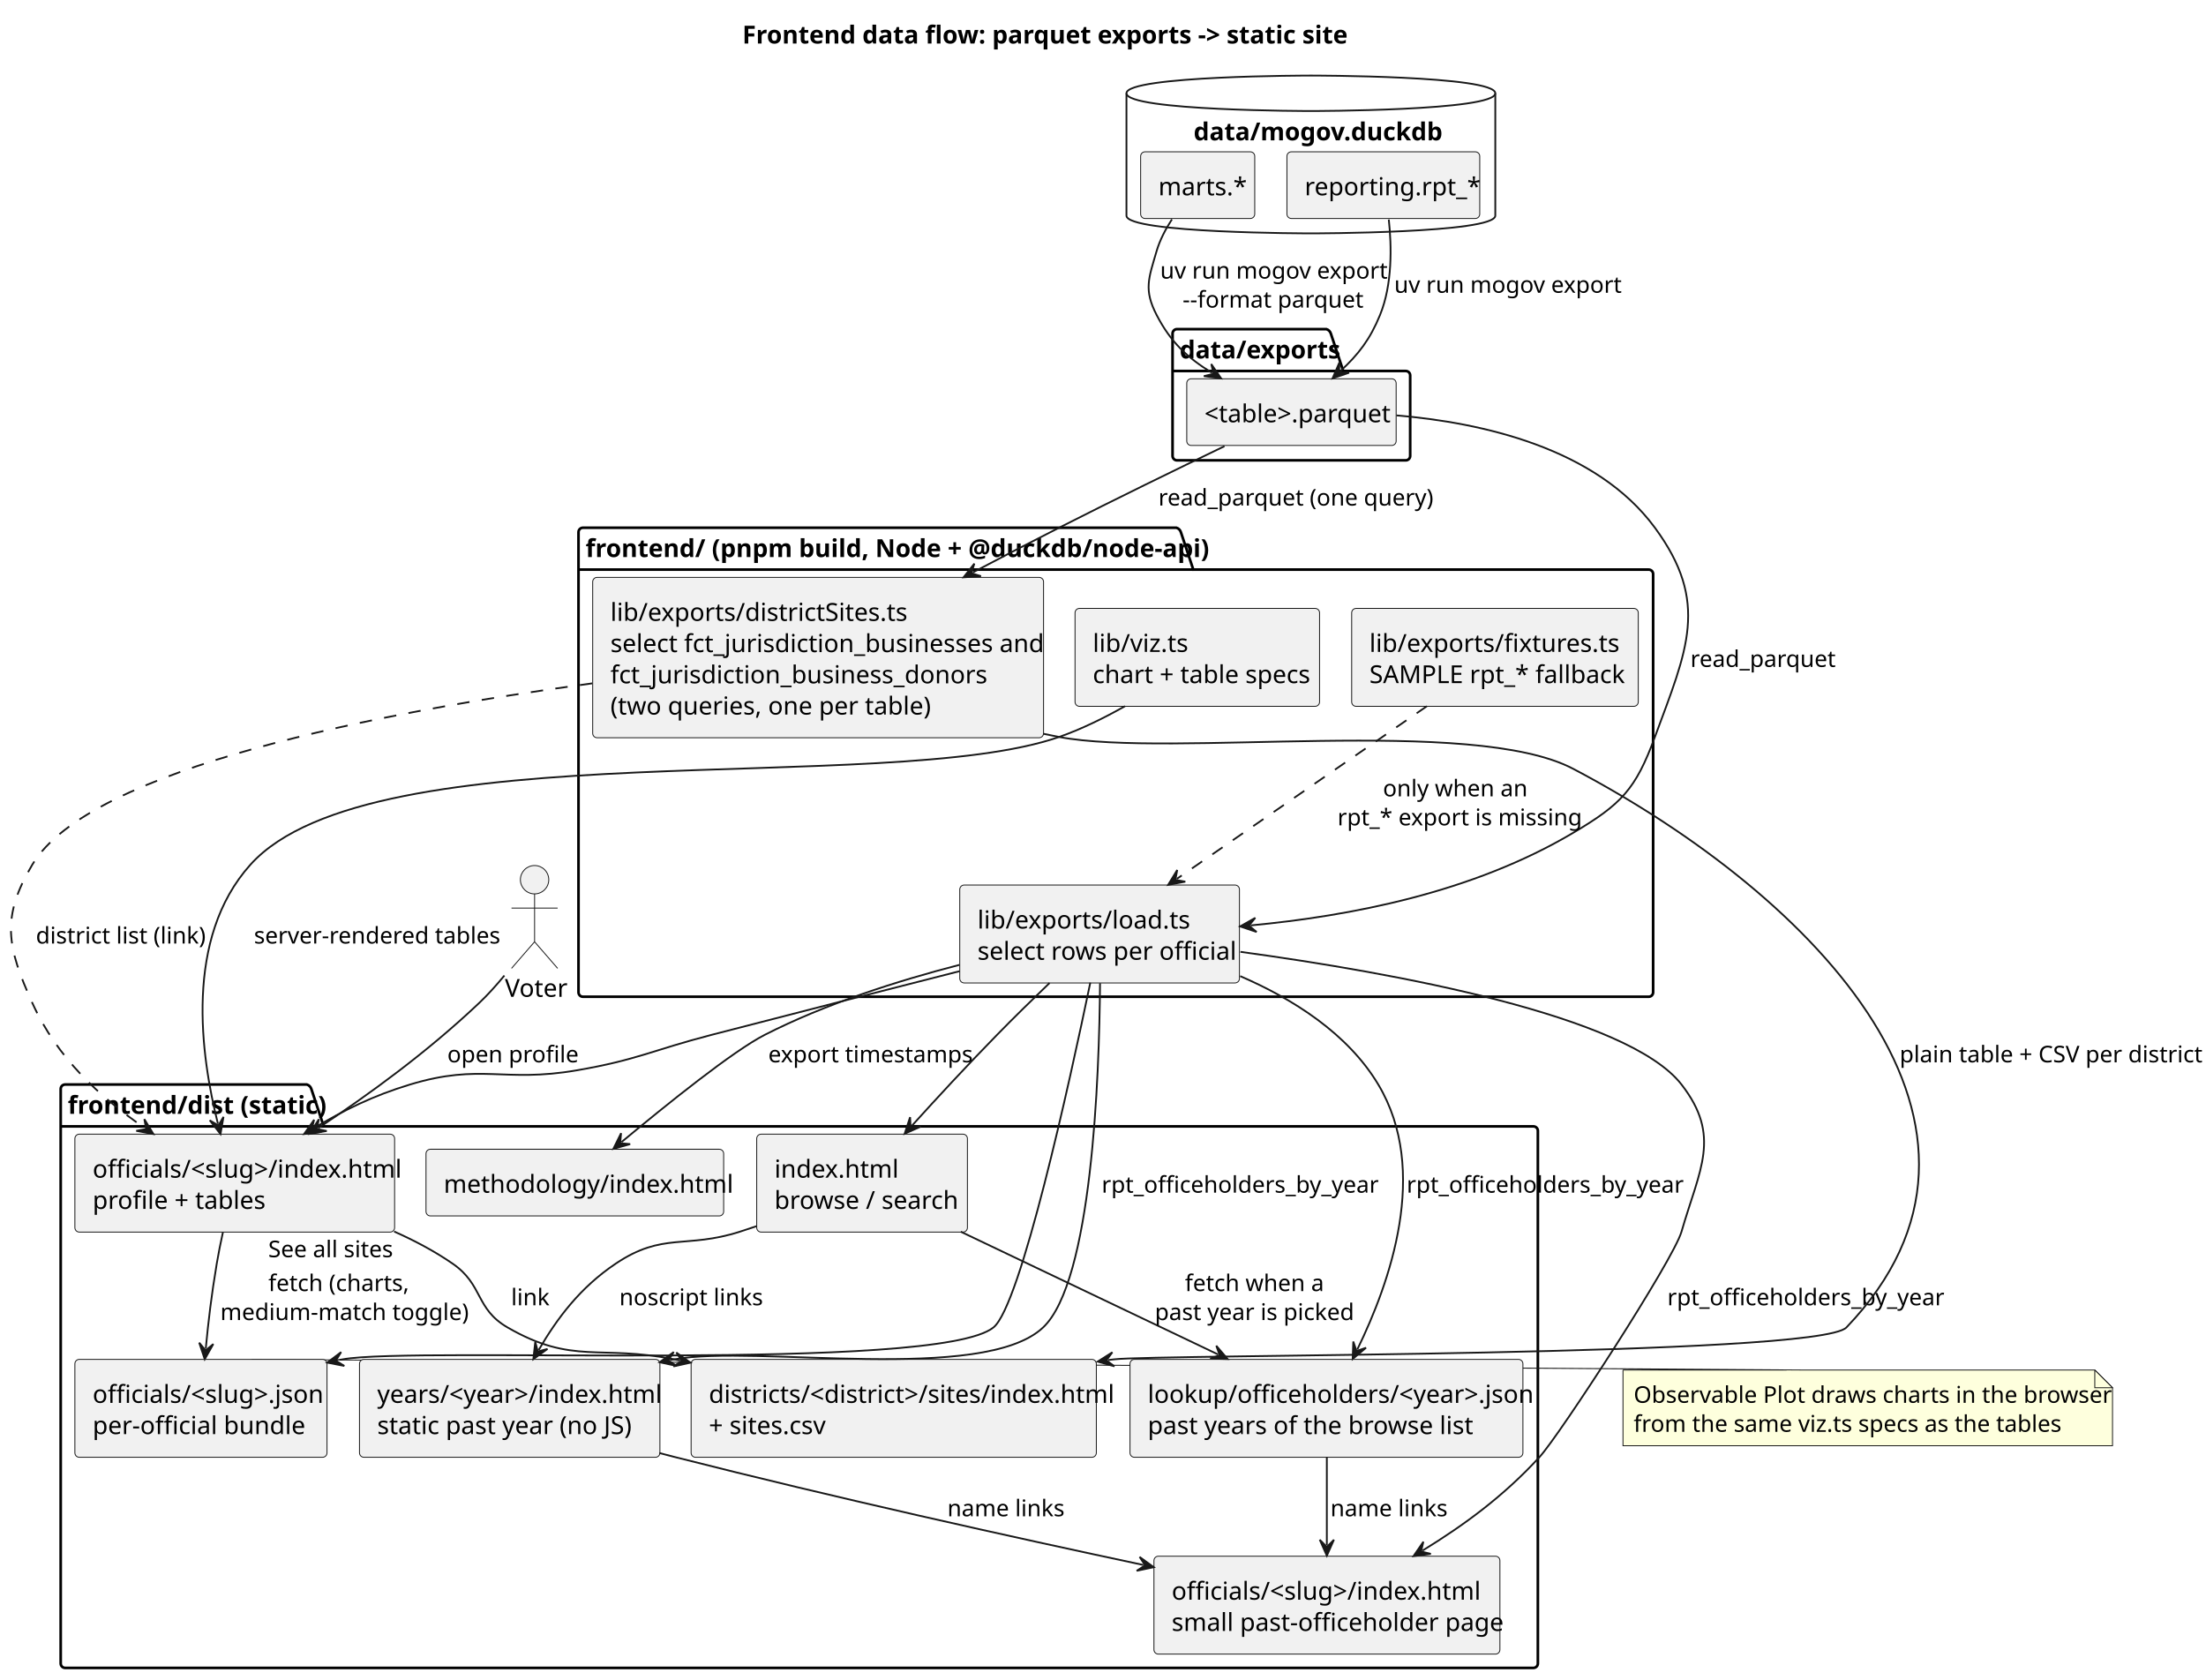
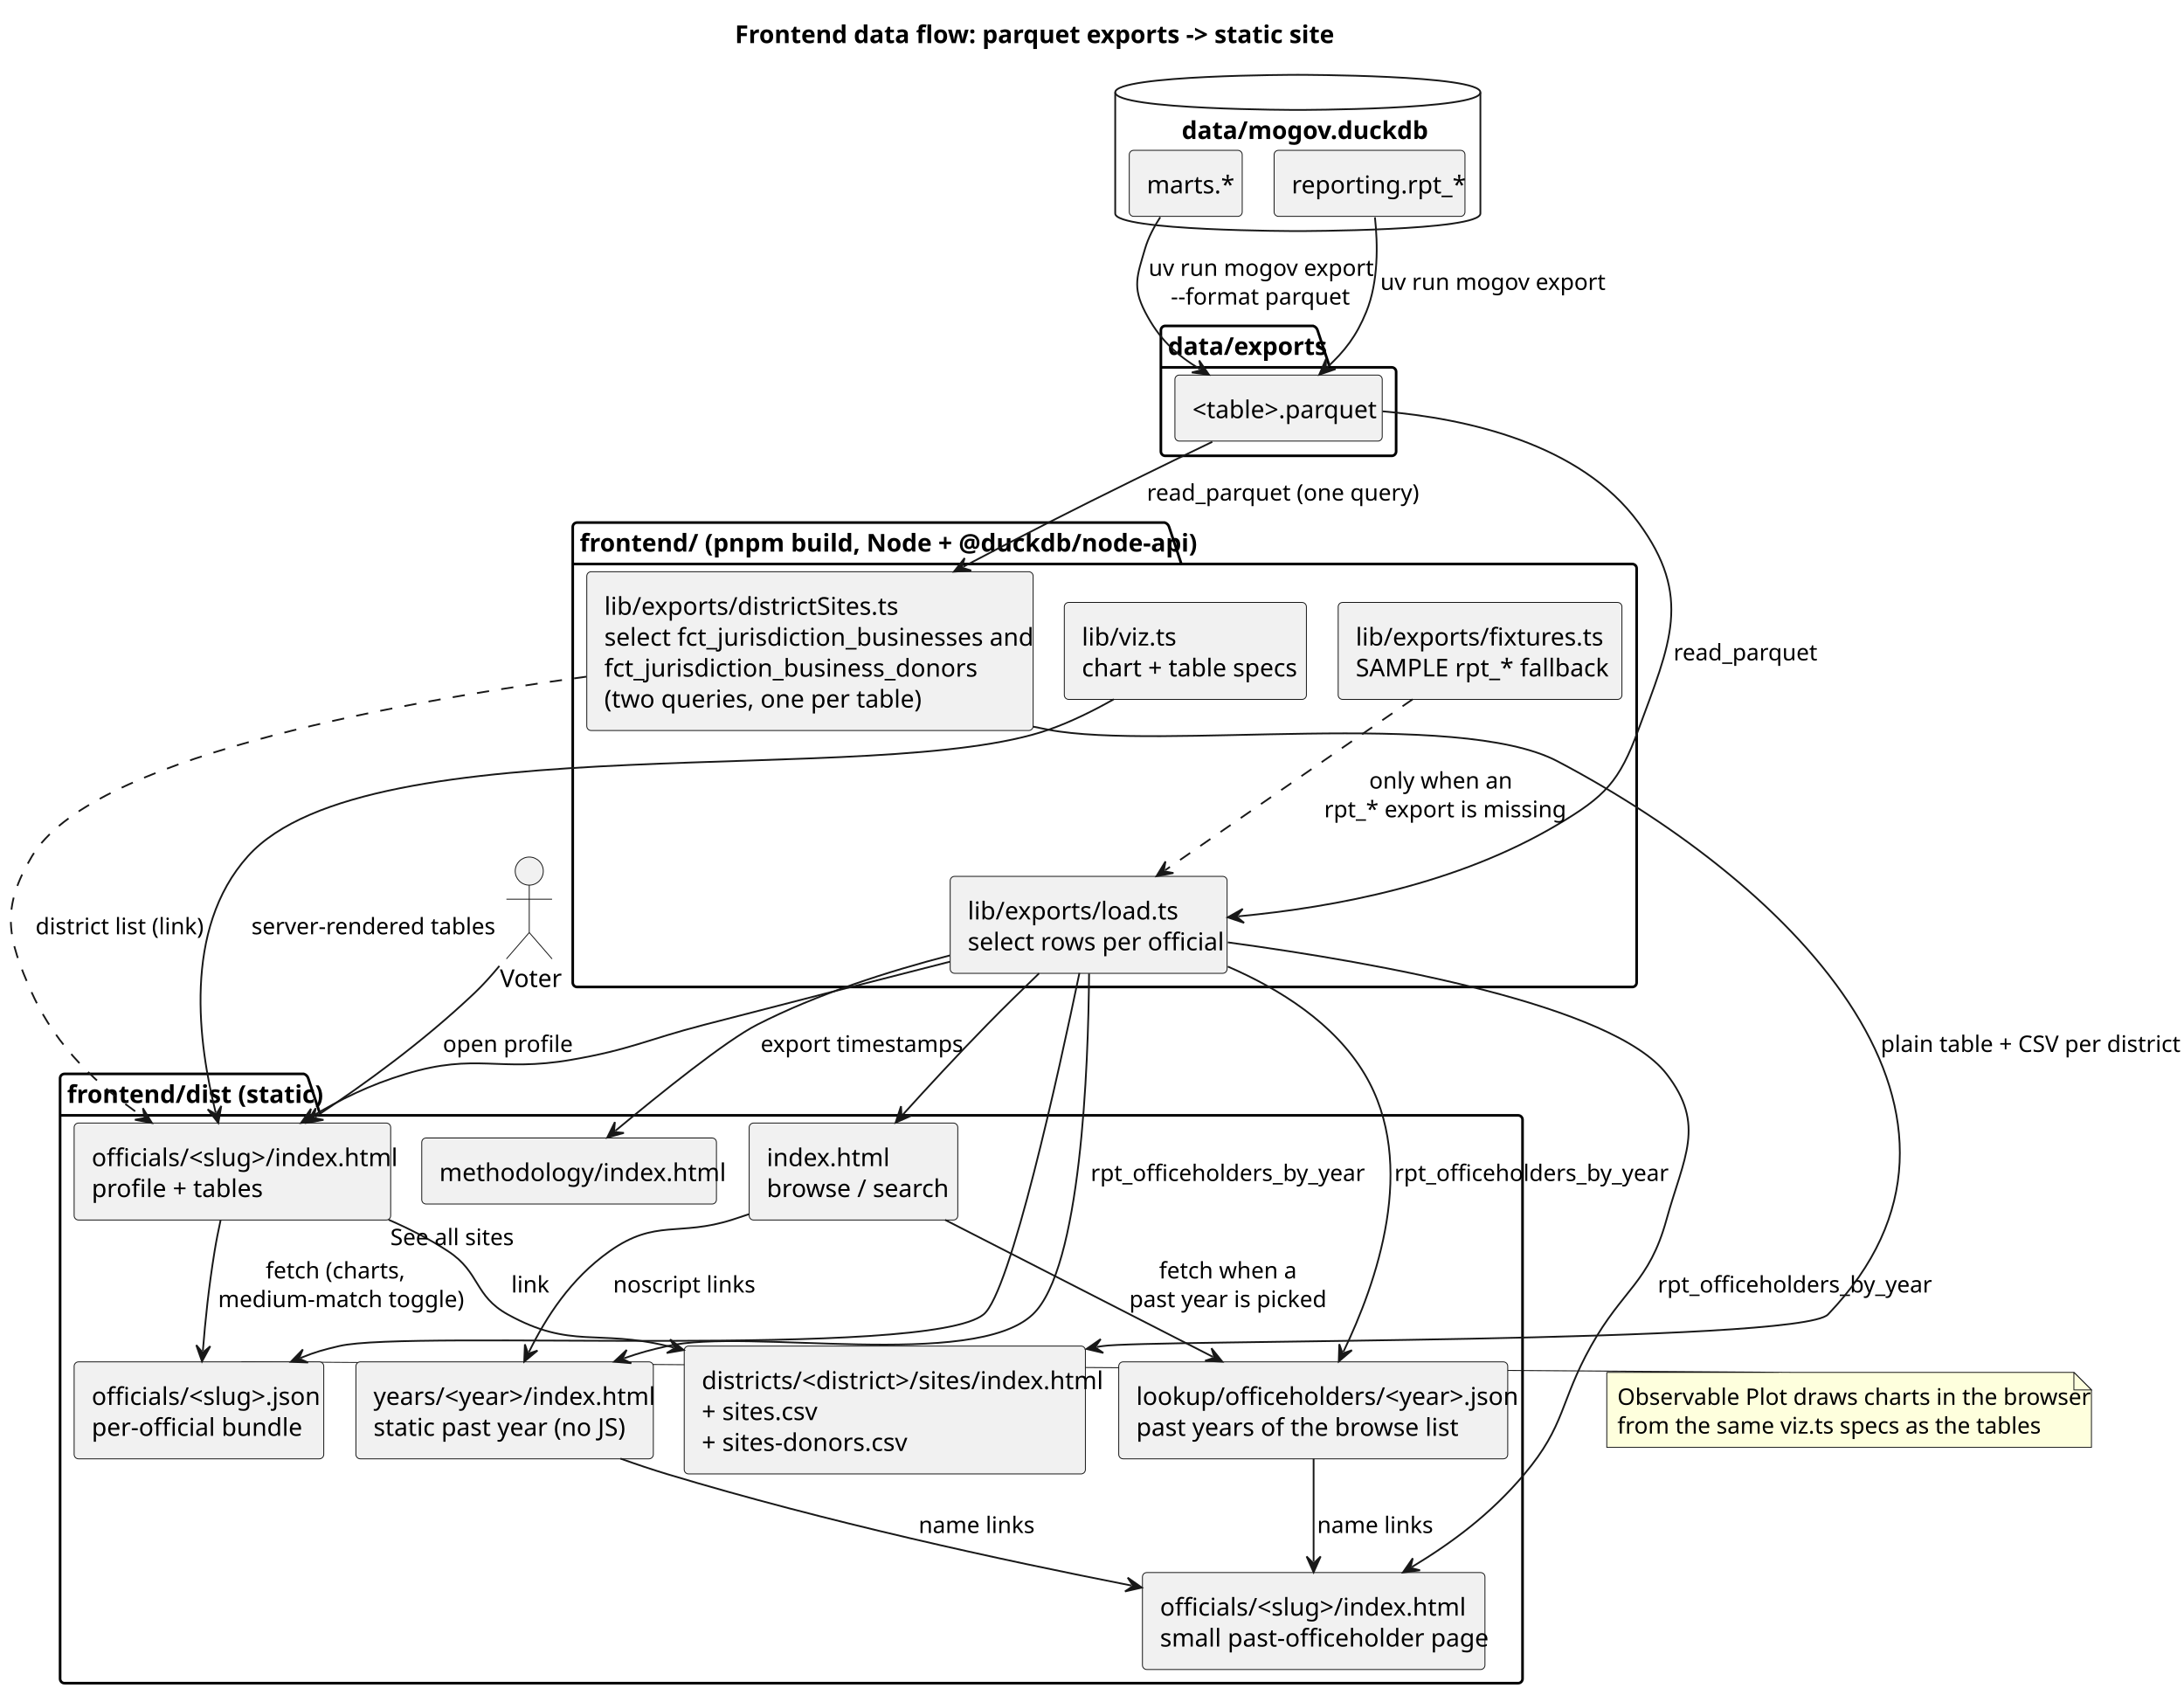
- <svg xmlns="http://www.w3.org/2000/svg" contentStyleType="text/css" height="947px" preserveAspectRatio="none" style="width:1244px;height:947px;background:#FFFFFF;" version="1.1" viewBox="0 0 1244 947" width="1244px" zoomAndPan="magnify">
+ <svg xmlns="http://www.w3.org/2000/svg" contentStyleType="text/css" height="965px" preserveAspectRatio="none" style="width:1244px;height:965px;background:#FFFFFF;" version="1.1" viewBox="0 0 1244 965" width="1244px" zoomAndPan="magnify">
  <defs />
  <g>
    <text fill="#000000" font-family="sans-serif" font-size="14" font-weight="bold" lengthAdjust="spacing" textLength="324.769" x="418.616" y="24.533">Frontend data flow: parquet exports -&gt; static site</text>
    <g id="cluster_wh">
      <path d="M635.228,52.609 C635.228,42.609 739.228,42.609 739.228,42.609 C739.228,42.609 843.228,42.609 843.228,52.609 L843.228,121.609 C843.228,131.609 739.228,131.609 739.228,131.609 C739.228,131.609 635.228,131.609 635.228,121.609 L635.228,52.609 " fill="none" style="stroke:#181818;stroke-width:1.0;" />
      <path d="M635.228,52.609 C635.228,62.609 739.228,62.609 739.228,62.609 C739.228,62.609 843.228,62.609 843.228,52.609 " fill="none" style="stroke:#181818;stroke-width:1.0;" />
      <text fill="#000000" font-family="sans-serif" font-size="14" font-weight="bold" lengthAdjust="spacing" textLength="132.234" x="673.111" y="79.143">data/mogov.duckdb</text>
    </g>
    <g id="cluster_exports">
      <path d="M663.728,185.609 L747.976,185.609 A3.75,3.75 0 0 1 750.476,188.109 L757.476,209.219 L792.728,209.219 A2.5,2.5 0 0 1 795.228,211.719 L795.228,257.109 A2.5,2.5 0 0 1 792.728,259.609 L663.728,259.609 A2.5,2.5 0 0 1 661.228,257.109 L661.228,188.109 A2.5,2.5 0 0 1 663.728,185.609 " fill="none" style="stroke:#000000;stroke-width:1.5;" />
      <line style="stroke:#000000;stroke-width:1.5;" x1="661.228" x2="757.476" y1="209.219" y2="209.219" />
      <text fill="#000000" font-family="sans-serif" font-size="14" font-weight="bold" lengthAdjust="spacing" textLength="83.248" x="665.228" y="202.143">data/exports</text>
    </g>
    <g id="cluster_frontend/ (pnpm build, Node + @duckdb/node-api)">
      <path d="M328.728,297.609 L663.41,297.609 A3.75,3.75 0 0 1 665.91,300.109 L672.91,321.219 L929.728,321.219 A2.5,2.5 0 0 1 932.228,323.719 L932.228,559.609 A2.5,2.5 0 0 1 929.728,562.109 L328.728,562.109 A2.5,2.5 0 0 1 326.228,559.609 L326.228,300.109 A2.5,2.5 0 0 1 328.728,297.609 " fill="none" style="stroke:#000000;stroke-width:1.5;" />
      <line style="stroke:#000000;stroke-width:1.5;" x1="326.228" x2="672.91" y1="321.219" y2="321.219" />
      <text fill="#000000" font-family="sans-serif" font-size="14" font-weight="bold" lengthAdjust="spacing" textLength="333.683" x="330.228" y="314.143">frontend/ (pnpm build, Node + @duckdb/node-api)</text>
    </g>
    <g id="cluster_dist">
-       <path d="M36.728,611.609 L173.059,611.609 A3.75,3.75 0 0 1 175.559,614.109 L182.559,635.219 L864.728,635.219 A2.5,2.5 0 0 1 867.228,637.719 L867.228,938.109 A2.5,2.5 0 0 1 864.728,940.609 L36.728,940.609 A2.5,2.5 0 0 1 34.228,938.109 L34.228,614.109 A2.5,2.5 0 0 1 36.728,611.609 " fill="none" style="stroke:#000000;stroke-width:1.5;" />
+       <path d="M36.728,611.609 L173.059,611.609 A3.75,3.75 0 0 1 175.559,614.109 L182.559,635.219 L864.728,635.219 A2.5,2.5 0 0 1 867.228,637.719 L867.228,956.109 A2.5,2.5 0 0 1 864.728,958.609 L36.728,958.609 A2.5,2.5 0 0 1 34.228,956.109 L34.228,614.109 A2.5,2.5 0 0 1 36.728,611.609 " fill="none" style="stroke:#000000;stroke-width:1.5;" />
      <line style="stroke:#000000;stroke-width:1.5;" x1="34.228" x2="182.559" y1="635.219" y2="635.219" />
      <text fill="#000000" font-family="sans-serif" font-size="14" font-weight="bold" lengthAdjust="spacing" textLength="135.331" x="38.228" y="628.143">frontend/dist (static)</text>
    </g>
    <g id="elem_voter">
      <ellipse cx="301.459" cy="496.109" fill="#F1F1F1" rx="8" ry="8" style="stroke:#181818;stroke-width:0.5;" />
      <path d="M301.459,504.109 L301.459,531.109 M288.459,512.109 L314.459,512.109 M301.459,531.109 L288.459,546.109 M301.459,531.109 L314.459,546.109 " fill="none" style="stroke:#181818;stroke-width:0.5;" />
      <text fill="#000000" font-family="sans-serif" font-size="14" lengthAdjust="spacing" textLength="33.462" x="284.728" y="562.143">Voter</text>
    </g>
    <g id="elem_GMN44">
-       <path d="M915.228,772.609 L915.228,815.312 A0,0 0 0 0 915.228,815.312 L1191.283,815.312 A0,0 0 0 0 1191.283,815.312 L1191.283,782.609 L1181.283,772.609 L1015.487,772.609 L141.934,766.596 L1007.487,772.609 L915.228,772.609 A0,0 0 0 0 915.228,772.609 " fill="#FEFFDD" style="stroke:#181818;stroke-width:0.5;" />
-       <path d="M1181.283,772.609 L1181.283,782.609 L1191.283,782.609 L1181.283,772.609 " fill="#FEFFDD" style="stroke:#181818;stroke-width:0.5;" />
-       <text fill="#000000" font-family="sans-serif" font-size="13" lengthAdjust="spacing" textLength="255.055" x="921.228" y="791.105">Observable Plot draws charts in the browser</text>
-       <text fill="#000000" font-family="sans-serif" font-size="13" lengthAdjust="spacing" textLength="231.207" x="921.228" y="807.456">from the same viz.ts specs as the tables</text>
+       <path d="M915.228,781.609 L915.228,824.312 A0,0 0 0 0 915.228,824.312 L1191.283,824.312 A0,0 0 0 0 1191.283,824.312 L1191.283,791.609 L1181.283,781.609 L1021.346,781.609 L137.458,775.505 L1013.346,781.609 L915.228,781.609 A0,0 0 0 0 915.228,781.609 " fill="#FEFFDD" style="stroke:#181818;stroke-width:0.5;" />
+       <path d="M1181.283,781.609 L1181.283,791.609 L1191.283,791.609 L1181.283,781.609 " fill="#FEFFDD" style="stroke:#181818;stroke-width:0.5;" />
+       <text fill="#000000" font-family="sans-serif" font-size="13" lengthAdjust="spacing" textLength="255.055" x="921.228" y="800.105">Observable Plot draws charts in the browser</text>
+       <text fill="#000000" font-family="sans-serif" font-size="13" lengthAdjust="spacing" textLength="231.207" x="921.228" y="816.456">from the same viz.ts specs as the tables</text>
    </g>
    <g id="elem_marts">
      <rect fill="#F1F1F1" height="37.609" rx="2.5" ry="2.5" style="stroke:#181818;stroke-width:0.5;" width="64.338" x="643.228" y="85.609" />
      <text fill="#000000" font-family="sans-serif" font-size="14" lengthAdjust="spacing" textLength="44.338" x="653.228" y="110.143">marts.*</text>
    </g>
    <g id="elem_rpt">
      <rect fill="#F1F1F1" height="37.609" rx="2.5" ry="2.5" style="stroke:#181818;stroke-width:0.5;" width="108.717" x="725.728" y="85.609" />
      <text fill="#000000" font-family="sans-serif" font-size="14" lengthAdjust="spacing" textLength="88.717" x="735.728" y="110.143">reporting.rpt_*</text>
    </g>
    <g id="elem_pq">
      <rect fill="#F1F1F1" height="37.609" rx="2.5" ry="2.5" style="stroke:#181818;stroke-width:0.5;" width="118.082" x="669.228" y="213.609" />
      <text fill="#000000" font-family="sans-serif" font-size="14" lengthAdjust="spacing" textLength="98.082" x="679.228" y="238.143">&lt;table&gt;.parquet</text>
    </g>
    <g id="elem_load">
      <rect fill="#F1F1F1" height="55.219" rx="2.5" ry="2.5" style="stroke:#181818;stroke-width:0.5;" width="157.717" x="541.228" y="499.109" />
      <text fill="#000000" font-family="sans-serif" font-size="14" lengthAdjust="spacing" textLength="108.944" x="551.228" y="523.643">lib/exports/load.ts</text>
      <text fill="#000000" font-family="sans-serif" font-size="14" lengthAdjust="spacing" textLength="137.717" x="551.228" y="541.252">select rows per official</text>
    </g>
    <g id="elem_fixtures">
      <rect fill="#F1F1F1" height="55.219" rx="2.5" ry="2.5" style="stroke:#181818;stroke-width:0.5;" width="161.62" x="762.228" y="343.109" />
      <text fill="#000000" font-family="sans-serif" font-size="14" lengthAdjust="spacing" textLength="127.6" x="772.228" y="367.643">lib/exports/fixtures.ts</text>
      <text fill="#000000" font-family="sans-serif" font-size="14" lengthAdjust="spacing" textLength="141.62" x="772.228" y="385.252">SAMPLE rpt_* fallback</text>
    </g>
    <g id="elem_dsites">
      <rect fill="#F1F1F1" height="90.438" rx="2.5" ry="2.5" style="stroke:#181818;stroke-width:0.5;" width="254.24" x="334.228" y="325.609" />
      <text fill="#000000" font-family="sans-serif" font-size="14" lengthAdjust="spacing" textLength="154.048" x="344.228" y="350.143">lib/exports/districtSites.ts</text>
      <text fill="#000000" font-family="sans-serif" font-size="14" lengthAdjust="spacing" textLength="234.24" x="344.228" y="367.752">select fct_jurisdiction_businesses and</text>
      <text fill="#000000" font-family="sans-serif" font-size="14" lengthAdjust="spacing" textLength="202.337" x="344.228" y="385.361">fct_jurisdiction_business_donors</text>
      <text fill="#000000" font-family="sans-serif" font-size="14" lengthAdjust="spacing" textLength="170.427" x="344.228" y="402.971">(two queries, one per table)</text>
    </g>
    <g id="elem_viz">
      <rect fill="#F1F1F1" height="55.219" rx="2.5" ry="2.5" style="stroke:#181818;stroke-width:0.5;" width="137.899" x="606.228" y="343.109" />
      <text fill="#000000" font-family="sans-serif" font-size="14" lengthAdjust="spacing" textLength="49.786" x="616.228" y="367.643">lib/viz.ts</text>
      <text fill="#000000" font-family="sans-serif" font-size="14" lengthAdjust="spacing" textLength="117.899" x="616.228" y="385.252">chart + table specs</text>
    </g>
    <g id="elem_idx">
      <rect fill="#F1F1F1" height="55.219" rx="2.5" ry="2.5" style="stroke:#181818;stroke-width:0.5;" width="118.82" x="426.728" y="639.609" />
      <text fill="#000000" font-family="sans-serif" font-size="14" lengthAdjust="spacing" textLength="63.807" x="436.728" y="664.143">index.html</text>
      <text fill="#000000" font-family="sans-serif" font-size="14" lengthAdjust="spacing" textLength="98.82" x="436.728" y="681.752">browse / search</text>
    </g>
    <g id="elem_yearjson">
-       <rect fill="#F1F1F1" height="55.219" rx="2.5" ry="2.5" style="stroke:#181818;stroke-width:0.5;" width="221.571" x="637.228" y="766.609" />
-       <text fill="#000000" font-family="sans-serif" font-size="14" lengthAdjust="spacing" textLength="201.571" x="647.228" y="791.143">lookup/officeholders/&lt;year&gt;.json</text>
-       <text fill="#000000" font-family="sans-serif" font-size="14" lengthAdjust="spacing" textLength="173.523" x="647.228" y="808.752">past years of the browse list</text>
+       <rect fill="#F1F1F1" height="55.219" rx="2.5" ry="2.5" style="stroke:#181818;stroke-width:0.5;" width="221.571" x="637.228" y="775.609" />
+       <text fill="#000000" font-family="sans-serif" font-size="14" lengthAdjust="spacing" textLength="201.571" x="647.228" y="800.143">lookup/officeholders/&lt;year&gt;.json</text>
+       <text fill="#000000" font-family="sans-serif" font-size="14" lengthAdjust="spacing" textLength="173.523" x="647.228" y="817.752">past years of the browse list</text>
    </g>
    <g id="elem_yearpage">
-       <rect fill="#F1F1F1" height="55.219" rx="2.5" ry="2.5" style="stroke:#181818;stroke-width:0.5;" width="169.406" x="202.728" y="766.609" />
-       <text fill="#000000" font-family="sans-serif" font-size="14" lengthAdjust="spacing" textLength="149.406" x="212.728" y="791.143">years/&lt;year&gt;/index.html</text>
-       <text fill="#000000" font-family="sans-serif" font-size="14" lengthAdjust="spacing" textLength="143.165" x="212.728" y="808.752">static past year (no JS)</text>
+       <rect fill="#F1F1F1" height="55.219" rx="2.5" ry="2.5" style="stroke:#181818;stroke-width:0.5;" width="169.406" x="202.728" y="775.609" />
+       <text fill="#000000" font-family="sans-serif" font-size="14" lengthAdjust="spacing" textLength="149.406" x="212.728" y="800.143">years/&lt;year&gt;/index.html</text>
+       <text fill="#000000" font-family="sans-serif" font-size="14" lengthAdjust="spacing" textLength="143.165" x="212.728" y="817.752">static past year (no JS)</text>
    </g>
    <g id="elem_page">
      <rect fill="#F1F1F1" height="55.219" rx="2.5" ry="2.5" style="stroke:#181818;stroke-width:0.5;" width="180.303" x="42.228" y="639.609" />
      <text fill="#000000" font-family="sans-serif" font-size="14" lengthAdjust="spacing" textLength="160.303" x="52.228" y="664.143">officials/&lt;slug&gt;/index.html</text>
      <text fill="#000000" font-family="sans-serif" font-size="14" lengthAdjust="spacing" textLength="91.444" x="52.228" y="681.752">profile + tables</text>
    </g>
    <g id="elem_pastpage">
-       <rect fill="#F1F1F1" height="55.219" rx="2.5" ry="2.5" style="stroke:#181818;stroke-width:0.5;" width="195.096" x="650.728" y="877.609" />
-       <text fill="#000000" font-family="sans-serif" font-size="14" lengthAdjust="spacing" textLength="160.303" x="660.728" y="902.143">officials/&lt;slug&gt;/index.html</text>
-       <text fill="#000000" font-family="sans-serif" font-size="14" lengthAdjust="spacing" textLength="175.096" x="660.728" y="919.752">small past-officeholder page</text>
+       <rect fill="#F1F1F1" height="55.219" rx="2.5" ry="2.5" style="stroke:#181818;stroke-width:0.5;" width="195.096" x="650.728" y="895.609" />
+       <text fill="#000000" font-family="sans-serif" font-size="14" lengthAdjust="spacing" textLength="160.303" x="660.728" y="920.143">officials/&lt;slug&gt;/index.html</text>
+       <text fill="#000000" font-family="sans-serif" font-size="14" lengthAdjust="spacing" textLength="175.096" x="660.728" y="937.752">small past-officeholder page</text>
    </g>
    <g id="elem_json">
-       <rect fill="#F1F1F1" height="55.219" rx="2.5" ry="2.5" style="stroke:#181818;stroke-width:0.5;" width="142.179" x="42.228" y="766.609" />
-       <text fill="#000000" font-family="sans-serif" font-size="14" lengthAdjust="spacing" textLength="122.179" x="52.228" y="791.143">officials/&lt;slug&gt;.json</text>
-       <text fill="#000000" font-family="sans-serif" font-size="14" lengthAdjust="spacing" textLength="110.51" x="52.228" y="808.752">per-official bundle</text>
+       <rect fill="#F1F1F1" height="55.219" rx="2.5" ry="2.5" style="stroke:#181818;stroke-width:0.5;" width="142.179" x="42.228" y="775.609" />
+       <text fill="#000000" font-family="sans-serif" font-size="14" lengthAdjust="spacing" textLength="122.179" x="52.228" y="800.143">officials/&lt;slug&gt;.json</text>
+       <text fill="#000000" font-family="sans-serif" font-size="14" lengthAdjust="spacing" textLength="110.51" x="52.228" y="817.752">per-official bundle</text>
    </g>
    <g id="elem_sites">
-       <rect fill="#F1F1F1" height="55.219" rx="2.5" ry="2.5" style="stroke:#181818;stroke-width:0.5;" width="228.51" x="389.728" y="766.609" />
+       <rect fill="#F1F1F1" height="72.828" rx="2.5" ry="2.5" style="stroke:#181818;stroke-width:0.5;" width="228.51" x="389.728" y="766.609" />
      <text fill="#000000" font-family="sans-serif" font-size="14" lengthAdjust="spacing" textLength="208.51" x="399.728" y="791.143">districts/&lt;district&gt;/sites/index.html</text>
      <text fill="#000000" font-family="sans-serif" font-size="14" lengthAdjust="spacing" textLength="65.741" x="399.728" y="808.752">+ sites.csv</text>
+       <text fill="#000000" font-family="sans-serif" font-size="14" lengthAdjust="spacing" textLength="113.21" x="399.728" y="826.361">+ sites-donors.csv</text>
    </g>
    <g id="elem_meth">
      <rect fill="#F1F1F1" height="37.609" rx="2.5" ry="2.5" style="stroke:#181818;stroke-width:0.5;" width="167.861" x="240.228" y="648.109" />
      <text fill="#000000" font-family="sans-serif" font-size="14" lengthAdjust="spacing" textLength="147.861" x="250.228" y="672.643">methodology/index.html</text>
    </g>
    <polygon fill="#181818" points="688.633,213.42,683.055,205.303,684.371,210.804,678.87,212.121,688.633,213.42" style="stroke:#181818;stroke-width:1.0;" />
    <path d="M660.877,123.678 C657.348,129.133 654.058,135.345 652.228,141.609 C647.74,156.967 644.889,163.392 652.228,177.609 C660.097,192.855 669.366,201.595 683.519,210.281 " fill="none" style="stroke:#181818;stroke-width:1.0;" />
    <text fill="#000000" font-family="sans-serif" font-size="13" lengthAdjust="spacing" textLength="118.504" x="654.228" y="157.105">uv run mogov export</text>
    <text fill="#000000" font-family="sans-serif" font-size="13" lengthAdjust="spacing" textLength="93.203" x="666.879" y="173.456">--format parquet</text>
    <polygon fill="#181818" points="751.448,213.379,760.768,210.194,755.115,209.98,755.329,204.327,751.448,213.379" style="stroke:#181818;stroke-width:1.0;" />
    <path d="M783.16,123.788 C784.789,138.797 785.266,160.358 778.228,177.609 C772.581,191.451 766.052,199.84 755.848,209.3 " fill="none" style="stroke:#181818;stroke-width:1.0;" />
    <text fill="#000000" font-family="sans-serif" font-size="13" lengthAdjust="spacing" textLength="118.504" x="786.228" y="165.105">uv run mogov export</text>
    <polygon fill="#181818" points="699.296,522.451,708.634,525.582,704.274,521.978,707.878,517.617,699.296,522.451" style="stroke:#181818;stroke-width:1.0;" />
    <path d="M787.52,234.267 C835.408,238.326 900.094,252.554 933.228,297.609 C964.298,339.859 951.348,366.395 933.228,415.609 C922.335,445.195 914.334,453.509 887.228,469.609 C830.015,503.593 761.151,516.575 705.269,521.883 " fill="none" style="stroke:#181818;stroke-width:1.0;" />
    <text fill="#000000" font-family="sans-serif" font-size="13" lengthAdjust="spacing" textLength="77.34" x="953.228" y="376.104">read_parquet</text>
    <polygon fill="#181818" points="658.717,499.029,668.396,497.206,662.832,496.188,663.85,490.623,658.717,499.029" style="stroke:#181818;stroke-width:1.0;" />
    <path d="M804.639,398.258 C763.75,426.495 704.505,467.409 663.655,495.62 " fill="none" style="stroke:#181818;stroke-width:1.0;stroke-dasharray:7.0,7.0;" />
    <text fill="#000000" font-family="sans-serif" font-size="13" lengthAdjust="spacing" textLength="76.61" x="779.863" y="449.104">only when an</text>
    <text fill="#000000" font-family="sans-serif" font-size="13" lengthAdjust="spacing" textLength="127.88" x="754.228" y="465.456">rpt_* export is missing</text>
    <polygon fill="#181818" points="510.142,639.362,519.146,635.373,513.497,635.655,513.215,630.005,510.142,639.362" style="stroke:#181818;stroke-width:1.0;" />
    <path d="M591.878,554.343 C582.34,563.505 571.715,573.897 562.228,583.609 C544.401,601.859 528.944,618.585 514.168,634.913 " fill="none" style="stroke:#181818;stroke-width:1.0;" />
-     <polygon fill="#181818" points="762.794,766.399,770.332,760.061,764.984,761.904,763.141,756.556,762.794,766.399" style="stroke:#181818;stroke-width:1.0;" />
-     <path d="M699.36,550.478 C729.162,563.365 759.99,582.837 777.228,611.609 C806.419,660.334 783.624,723.655 765.422,761.005 " fill="none" style="stroke:#181818;stroke-width:1.0;" />
-     <text fill="#000000" font-family="sans-serif" font-size="13" lengthAdjust="spacing" textLength="149.589" x="793.228" y="672.605">rpt_officeholders_by_year</text>
-     <polygon fill="#181818" points="692.293,766.423,685.893,758.938,687.781,764.27,682.448,766.158,692.293,766.423" style="stroke:#181818;stroke-width:1.0;" />
-     <path d="M541.791,694.619 C586.103,715.76 642.469,742.652 686.878,763.84 " fill="none" style="stroke:#181818;stroke-width:1.0;" />
-     <text fill="#000000" font-family="sans-serif" font-size="13" lengthAdjust="spacing" textLength="73.715" x="668.201" y="728.105">fetch when a</text>
-     <text fill="#000000" font-family="sans-serif" font-size="13" lengthAdjust="spacing" textLength="107.663" x="651.228" y="744.456">past year is picked</text>
-     <polygon fill="#181818" points="371.965,768.242,381.595,770.304,376.858,767.213,379.949,762.475,371.965,768.242" style="stroke:#181818;stroke-width:1.0;" />
-     <path d="M620.328,554.446 C619.914,607.427 615.783,722.594 588.228,748.609 C554.492,780.459 425.857,758.214 380.228,766.609 C377.503,767.111 380.615,766.423 377.837,767.007 " fill="none" style="stroke:#181818;stroke-width:1.0;" />
+     <polygon fill="#181818" points="762.56,775.367,770.065,768.989,764.727,770.861,762.855,765.523,762.56,775.367" style="stroke:#181818;stroke-width:1.0;" />
+     <path d="M699.36,550.478 C729.162,563.365 759.99,582.837 777.228,611.609 C808.175,663.266 783.865,731.053 765.16,769.96 " fill="none" style="stroke:#181818;stroke-width:1.0;" />
+     <text fill="#000000" font-family="sans-serif" font-size="13" lengthAdjust="spacing" textLength="149.589" x="794.228" y="672.605">rpt_officeholders_by_year</text>
+     <polygon fill="#181818" points="696.25,775.525,690.059,767.866,691.799,773.249,686.416,774.989,696.25,775.525" style="stroke:#181818;stroke-width:1.0;" />
+     <path d="M538.304,694.744 C584.118,718.176 645.123,749.377 690.908,772.793 " fill="none" style="stroke:#181818;stroke-width:1.0;" />
+     <text fill="#000000" font-family="sans-serif" font-size="13" lengthAdjust="spacing" textLength="73.715" x="660.201" y="728.105">fetch when a</text>
+     <text fill="#000000" font-family="sans-serif" font-size="13" lengthAdjust="spacing" textLength="107.663" x="643.228" y="744.456">past year is picked</text>
+     <polygon fill="#181818" points="349.776,775.535,359.59,776.369,354.501,773.898,356.971,768.809,349.776,775.535" style="stroke:#181818;stroke-width:1.0;" />
+     <path d="M620.328,554.446 C619.914,607.427 615.783,722.594 588.228,748.609 C554.492,780.459 425.448,756.236 380.228,766.609 C370.205,768.908 365.487,770.093 355.446,773.571 " fill="none" style="stroke:#181818;stroke-width:1.0;" />
    <text fill="#000000" font-family="sans-serif" font-size="13" lengthAdjust="spacing" textLength="149.589" x="621.228" y="672.605">rpt_officeholders_by_year</text>
-     <polygon fill="#181818" points="797.087,877.578,806.85,876.28,801.348,874.963,802.666,869.462,797.087,877.578" style="stroke:#181818;stroke-width:1.0;" />
-     <path d="M699.511,536.788 C786.547,548.688 917.997,572.661 948.228,611.609 C970.846,640.75 958.46,659.168 948.228,694.609 C943.602,710.632 879.492,809.311 868.228,821.609 C847.908,843.795 825.663,860.044 802.201,874.44 " fill="none" style="stroke:#181818;stroke-width:1.0;" />
-     <text fill="#000000" font-family="sans-serif" font-size="13" lengthAdjust="spacing" textLength="149.589" x="940.228" y="736.105">rpt_officeholders_by_year</text>
-     <polygon fill="#181818" points="650.629,883.816,642.66,878.028,645.739,882.774,640.993,885.853,650.629,883.816" style="stroke:#181818;stroke-width:1.0;" />
-     <path d="M371.819,819.435 C374.653,820.179 377.462,820.906 380.228,821.609 C471.443,844.81 570.385,866.717 644.761,882.566 " fill="none" style="stroke:#181818;stroke-width:1.0;" />
-     <text fill="#000000" font-family="sans-serif" font-size="13" lengthAdjust="spacing" textLength="62.137" x="534.228" y="855.105">name links</text>
-     <polygon fill="#181818" points="748.228,877.342,752.228,868.342,748.228,872.342,744.228,868.342,748.228,877.342" style="stroke:#181818;stroke-width:1.0;" />
-     <path d="M748.228,821.774 C748.228,838.665 748.228,854.432 748.228,871.342 " fill="none" style="stroke:#181818;stroke-width:1.0;" />
-     <text fill="#000000" font-family="sans-serif" font-size="13" lengthAdjust="spacing" textLength="62.137" x="750.228" y="855.105">name links</text>
-     <polygon fill="#181818" points="300.763,766.494,308.751,760.734,303.281,762.175,301.84,756.705,300.763,766.494" style="stroke:#181818;stroke-width:1.0;" />
-     <path d="M426.538,691.516 C423.401,692.595 420.284,693.633 417.228,694.609 C386.628,704.384 373.902,694.711 347.228,712.609 C327.108,726.109 314.171,743.498 303.785,761.311 " fill="none" style="stroke:#181818;stroke-width:1.0;" />
+     <polygon fill="#181818" points="799.08,895.557,808.851,894.317,803.357,892.967,804.707,887.474,799.08,895.557" style="stroke:#181818;stroke-width:1.0;" />
+     <path d="M699.36,536.7 C786.655,548.548 918.851,572.503 949.228,611.609 C971.857,640.742 959.038,659.049 949.228,694.609 C939.315,730.539 924.396,734.065 906.228,766.609 C888.398,798.547 891.803,811.644 868.228,839.609 C849.162,862.225 827.591,878.293 804.213,892.449 " fill="none" style="stroke:#181818;stroke-width:1.0;" />
+     <text fill="#000000" font-family="sans-serif" font-size="13" lengthAdjust="spacing" textLength="149.589" x="944.228" y="736.105">rpt_officeholders_by_year</text>
+     <polygon fill="#181818" points="650.386,904.169,642.325,898.511,645.48,903.207,640.785,906.362,650.386,904.169" style="stroke:#181818;stroke-width:1.0;" />
+     <path d="M353.375,830.691 C362.332,833.898 371.457,836.967 380.228,839.609 C470.504,866.804 569.769,888.353 644.499,903.014 " fill="none" style="stroke:#181818;stroke-width:1.0;" />
+     <text fill="#000000" font-family="sans-serif" font-size="13" lengthAdjust="spacing" textLength="62.137" x="523.228" y="873.105">name links</text>
+     <polygon fill="#181818" points="748.228,895.439,752.228,886.439,748.228,890.439,744.228,886.439,748.228,895.439" style="stroke:#181818;stroke-width:1.0;" />
+     <path d="M748.228,830.885 C748.228,850.197 748.228,870.152 748.228,889.439 " fill="none" style="stroke:#181818;stroke-width:1.0;" />
+     <text fill="#000000" font-family="sans-serif" font-size="13" lengthAdjust="spacing" textLength="62.137" x="750.228" y="873.105">name links</text>
+     <polygon fill="#181818" points="298.594,775.477,306.162,769.174,300.805,770.992,298.987,765.636,298.594,775.477" style="stroke:#181818;stroke-width:1.0;" />
+     <path d="M426.538,691.516 C423.401,692.595 420.284,693.633 417.228,694.609 C386.628,704.384 373.447,694.051 347.228,712.609 C324.935,728.389 311.209,749.899 301.248,770.095 " fill="none" style="stroke:#181818;stroke-width:1.0;" />
    <text fill="#000000" font-family="sans-serif" font-size="13" lengthAdjust="spacing" textLength="75.137" x="349.228" y="736.105">noscript links</text>
    <polygon fill="#181818" points="171.471,639.538,181.245,638.333,175.757,636.963,177.126,631.475,171.471,639.538" style="stroke:#181818;stroke-width:1.0;" />
    <path d="M541.127,547.694 C499.481,558.305 447.571,571.586 401.228,583.609 C367.419,592.38 359.645,597.662 325.228,603.609 C283.911,610.749 271.357,599.457 231.228,611.609 C210.385,617.922 194.148,625.917 176.614,636.448 " fill="none" style="stroke:#181818;stroke-width:1.0;" />
-     <polygon fill="#181818" points="184.505,768.438,194.174,770.309,189.377,767.312,192.374,762.514,184.505,768.438" style="stroke:#181818;stroke-width:1.0;" />
-     <path d="M614.833,554.177 C603.208,610.183 575.601,736.244 560.228,748.609 C528.414,774.197 233.362,759.122 193.228,766.609 C190.351,767.146 193.282,766.41 190.351,767.087 " fill="none" style="stroke:#181818;stroke-width:1.0;" />
+     <polygon fill="#181818" points="165.633,775.6,175.475,775.969,170.274,773.742,172.501,768.542,165.633,775.6" style="stroke:#181818;stroke-width:1.0;" />
+     <path d="M614.833,554.177 C603.208,610.183 575.601,736.244 560.228,748.609 C528.414,774.197 232.948,757.17 193.228,766.609 C184.062,768.788 180.214,769.763 171.203,773.37 " fill="none" style="stroke:#181818;stroke-width:1.0;" />
    <polygon fill="#181818" points="543.35,325.583,553.177,324.923,547.773,323.251,549.445,317.846,543.35,325.583" style="stroke:#181818;stroke-width:1.0;" />
    <path d="M690.516,251.633 C664.253,264.283 628.473,281.711 597.228,297.609 C579.727,306.514 566.372,313.442 548.657,322.784 " fill="none" style="stroke:#181818;stroke-width:1.0;" />
    <text fill="#000000" font-family="sans-serif" font-size="13" lengthAdjust="spacing" textLength="147.431" x="653.228" y="285.104">read_parquet (one query)</text>
-     <polygon fill="#181818" points="618.96,767.885,628.446,770.533,623.907,767.158,627.282,762.618,618.96,767.885" style="stroke:#181818;stroke-width:1.0;" />
-     <path d="M588.385,413.816 C591.352,414.455 594.302,415.054 597.228,415.609 C660.665,427.642 830.111,403.497 887.228,433.609 C1025.078,506.286 1148.994,636.044 1041.228,748.609 C1025.346,765.199 651.009,763.699 628.228,766.609 C625.171,767 628.013,766.554 624.896,767.012 " fill="none" style="stroke:#181818;stroke-width:1.0;" />
+     <polygon fill="#181818" points="618.86,768.265,628.449,770.513,623.772,767.331,626.955,762.654,618.86,768.265" style="stroke:#181818;stroke-width:1.0;" />
+     <path d="M588.385,413.816 C591.352,414.455 594.302,415.054 597.228,415.609 C660.665,427.642 830.111,403.497 887.228,433.609 C1025.078,506.286 1148.994,636.044 1041.228,748.609 C1025.346,765.199 650.896,762.923 628.228,766.609 C625.133,767.112 627.901,766.546 624.755,767.144 " fill="none" style="stroke:#181818;stroke-width:1.0;" />
    <text fill="#000000" font-family="sans-serif" font-size="13" lengthAdjust="spacing" textLength="164.385" x="1071.228" y="599.105">plain table + CSV per district</text>
-     <polygon fill="#181818" points="389.397,768.479,381.385,762.752,384.499,767.474,379.777,770.589,389.397,768.479" style="stroke:#181818;stroke-width:1.0;" />
-     <path d="M222.259,694.505 C233.821,699.646 245.131,705.65 255.228,712.609 C272.612,724.593 267.952,738.035 286.228,748.609 C323.046,769.913 338.538,758.164 380.228,766.609 C383.248,767.221 380.432,766.64 383.52,767.273 " fill="none" style="stroke:#181818;stroke-width:1.0;" />
-     <text fill="#000000" font-family="sans-serif" font-size="13" lengthAdjust="spacing" textLength="19.506" x="288.228" y="736.105">link</text>
-     <text fill="#000000" font-family="sans-serif" font-size="13" lengthAdjust="spacing" textLength="70.091" x="151.259" y="709">See all sites</text>
+     <polygon fill="#181818" points="389.469,768.89,381.717,762.814,384.62,767.67,379.765,770.572,389.469,768.89" style="stroke:#181818;stroke-width:1.0;" />
+     <path d="M221.321,694.661 C233.151,699.798 244.784,705.759 255.228,712.609 C273.63,724.68 269.963,737.969 289.228,748.609 C325.317,768.542 340.153,756.927 380.228,766.609 C383.275,767.346 380.541,766.643 383.651,767.426 " fill="none" style="stroke:#181818;stroke-width:1.0;" />
+     <text fill="#000000" font-family="sans-serif" font-size="13" lengthAdjust="spacing" textLength="19.506" x="291.228" y="736.105">link</text>
+     <text fill="#000000" font-family="sans-serif" font-size="13" lengthAdjust="spacing" textLength="70.091" x="222.321" y="709.156">See all sites</text>
    <polygon fill="#181818" points="86.53,639.554,81.403,631.145,82.417,636.71,76.852,637.724,86.53,639.554" style="stroke:#181818;stroke-width:1.0;" />
    <path d="M333.967,385.382 C214.939,401.478 50.733,433.115 18.228,487.609 C0.469,517.382 3.962,534.014 18.228,565.609 C32.289,596.75 56.361,618.689 81.595,636.141 " fill="none" style="stroke:#181818;stroke-width:1.0;stroke-dasharray:7.0,7.0;" />
    <text fill="#000000" font-family="sans-serif" font-size="13" lengthAdjust="spacing" textLength="88.835" x="20.228" y="532.105">district list (link)</text>
    <polygon fill="#181818" points="345.876,647.882,355.354,645.206,349.722,644.686,350.241,639.053,345.876,647.882" style="stroke:#181818;stroke-width:1.0;" />
    <path d="M540.963,544.155 C506.162,553.153 465.511,566.089 431.228,583.609 C413.369,592.736 376.241,622.645 350.491,644.047 " fill="none" style="stroke:#181818;stroke-width:1.0;" />
    <text fill="#000000" font-family="sans-serif" font-size="13" lengthAdjust="spacing" textLength="106.203" x="433.228" y="599.105">export timestamps</text>
    <polygon fill="#181818" points="124.344,639.558,126.038,629.856,123.129,634.708,118.277,631.799,124.344,639.558" style="stroke:#181818;stroke-width:1.0;" />
    <path d="M634.426,398.232 C622.801,404.804 609.855,411.212 597.228,415.609 C500.345,449.348 209.816,411.32 141.228,487.609 C103.783,529.259 113.209,595.095 122.886,633.738 " fill="none" style="stroke:#181818;stroke-width:1.0;" />
    <text fill="#000000" font-family="sans-serif" font-size="13" lengthAdjust="spacing" textLength="130.787" x="143.228" y="532.105">server-rendered tables</text>
    <polygon fill="#181818" points="174.536,639.452,184.246,637.805,178.701,636.686,179.821,631.141,174.536,639.452" style="stroke:#181818;stroke-width:1.0;" />
    <path d="M284.432,550.156 C280.057,555.46 275.174,560.927 270.228,565.609 C240.632,593.625 208.016,617.219 179.534,636.133 " fill="none" style="stroke:#181818;stroke-width:1.0;" />
    <text fill="#000000" font-family="sans-serif" font-size="13" lengthAdjust="spacing" textLength="67.939" x="252.228" y="599.105">open profile</text>
-     <polygon fill="#181818" points="115.459,766.54,120.298,757.962,115.935,761.563,112.334,757.201,115.459,766.54" style="stroke:#181818;stroke-width:1.0;" />
-     <path d="M125.721,694.842 C124.442,700.674 123.197,706.831 122.228,712.609 C119.227,730.5 117.536,744.829 116.031,760.568 " fill="none" style="stroke:#181818;stroke-width:1.0;" />
+     <polygon fill="#181818" points="115.067,775.369,119.776,766.719,115.468,770.385,111.802,766.077,115.067,775.369" style="stroke:#181818;stroke-width:1.0;" />
+     <path d="M125.672,694.834 C124.396,700.667 123.165,706.825 122.228,712.609 C118.831,733.574 116.984,751.543 115.548,769.388 " fill="none" style="stroke:#181818;stroke-width:1.0;" />
    <text fill="#000000" font-family="sans-serif" font-size="13" lengthAdjust="spacing" textLength="75.137" x="151.323" y="728.105">fetch (charts,</text>
    <text fill="#000000" font-family="sans-serif" font-size="13" lengthAdjust="spacing" textLength="129.327" x="124.228" y="744.456">medium-match toggle)</text>
  </g>
</svg>
